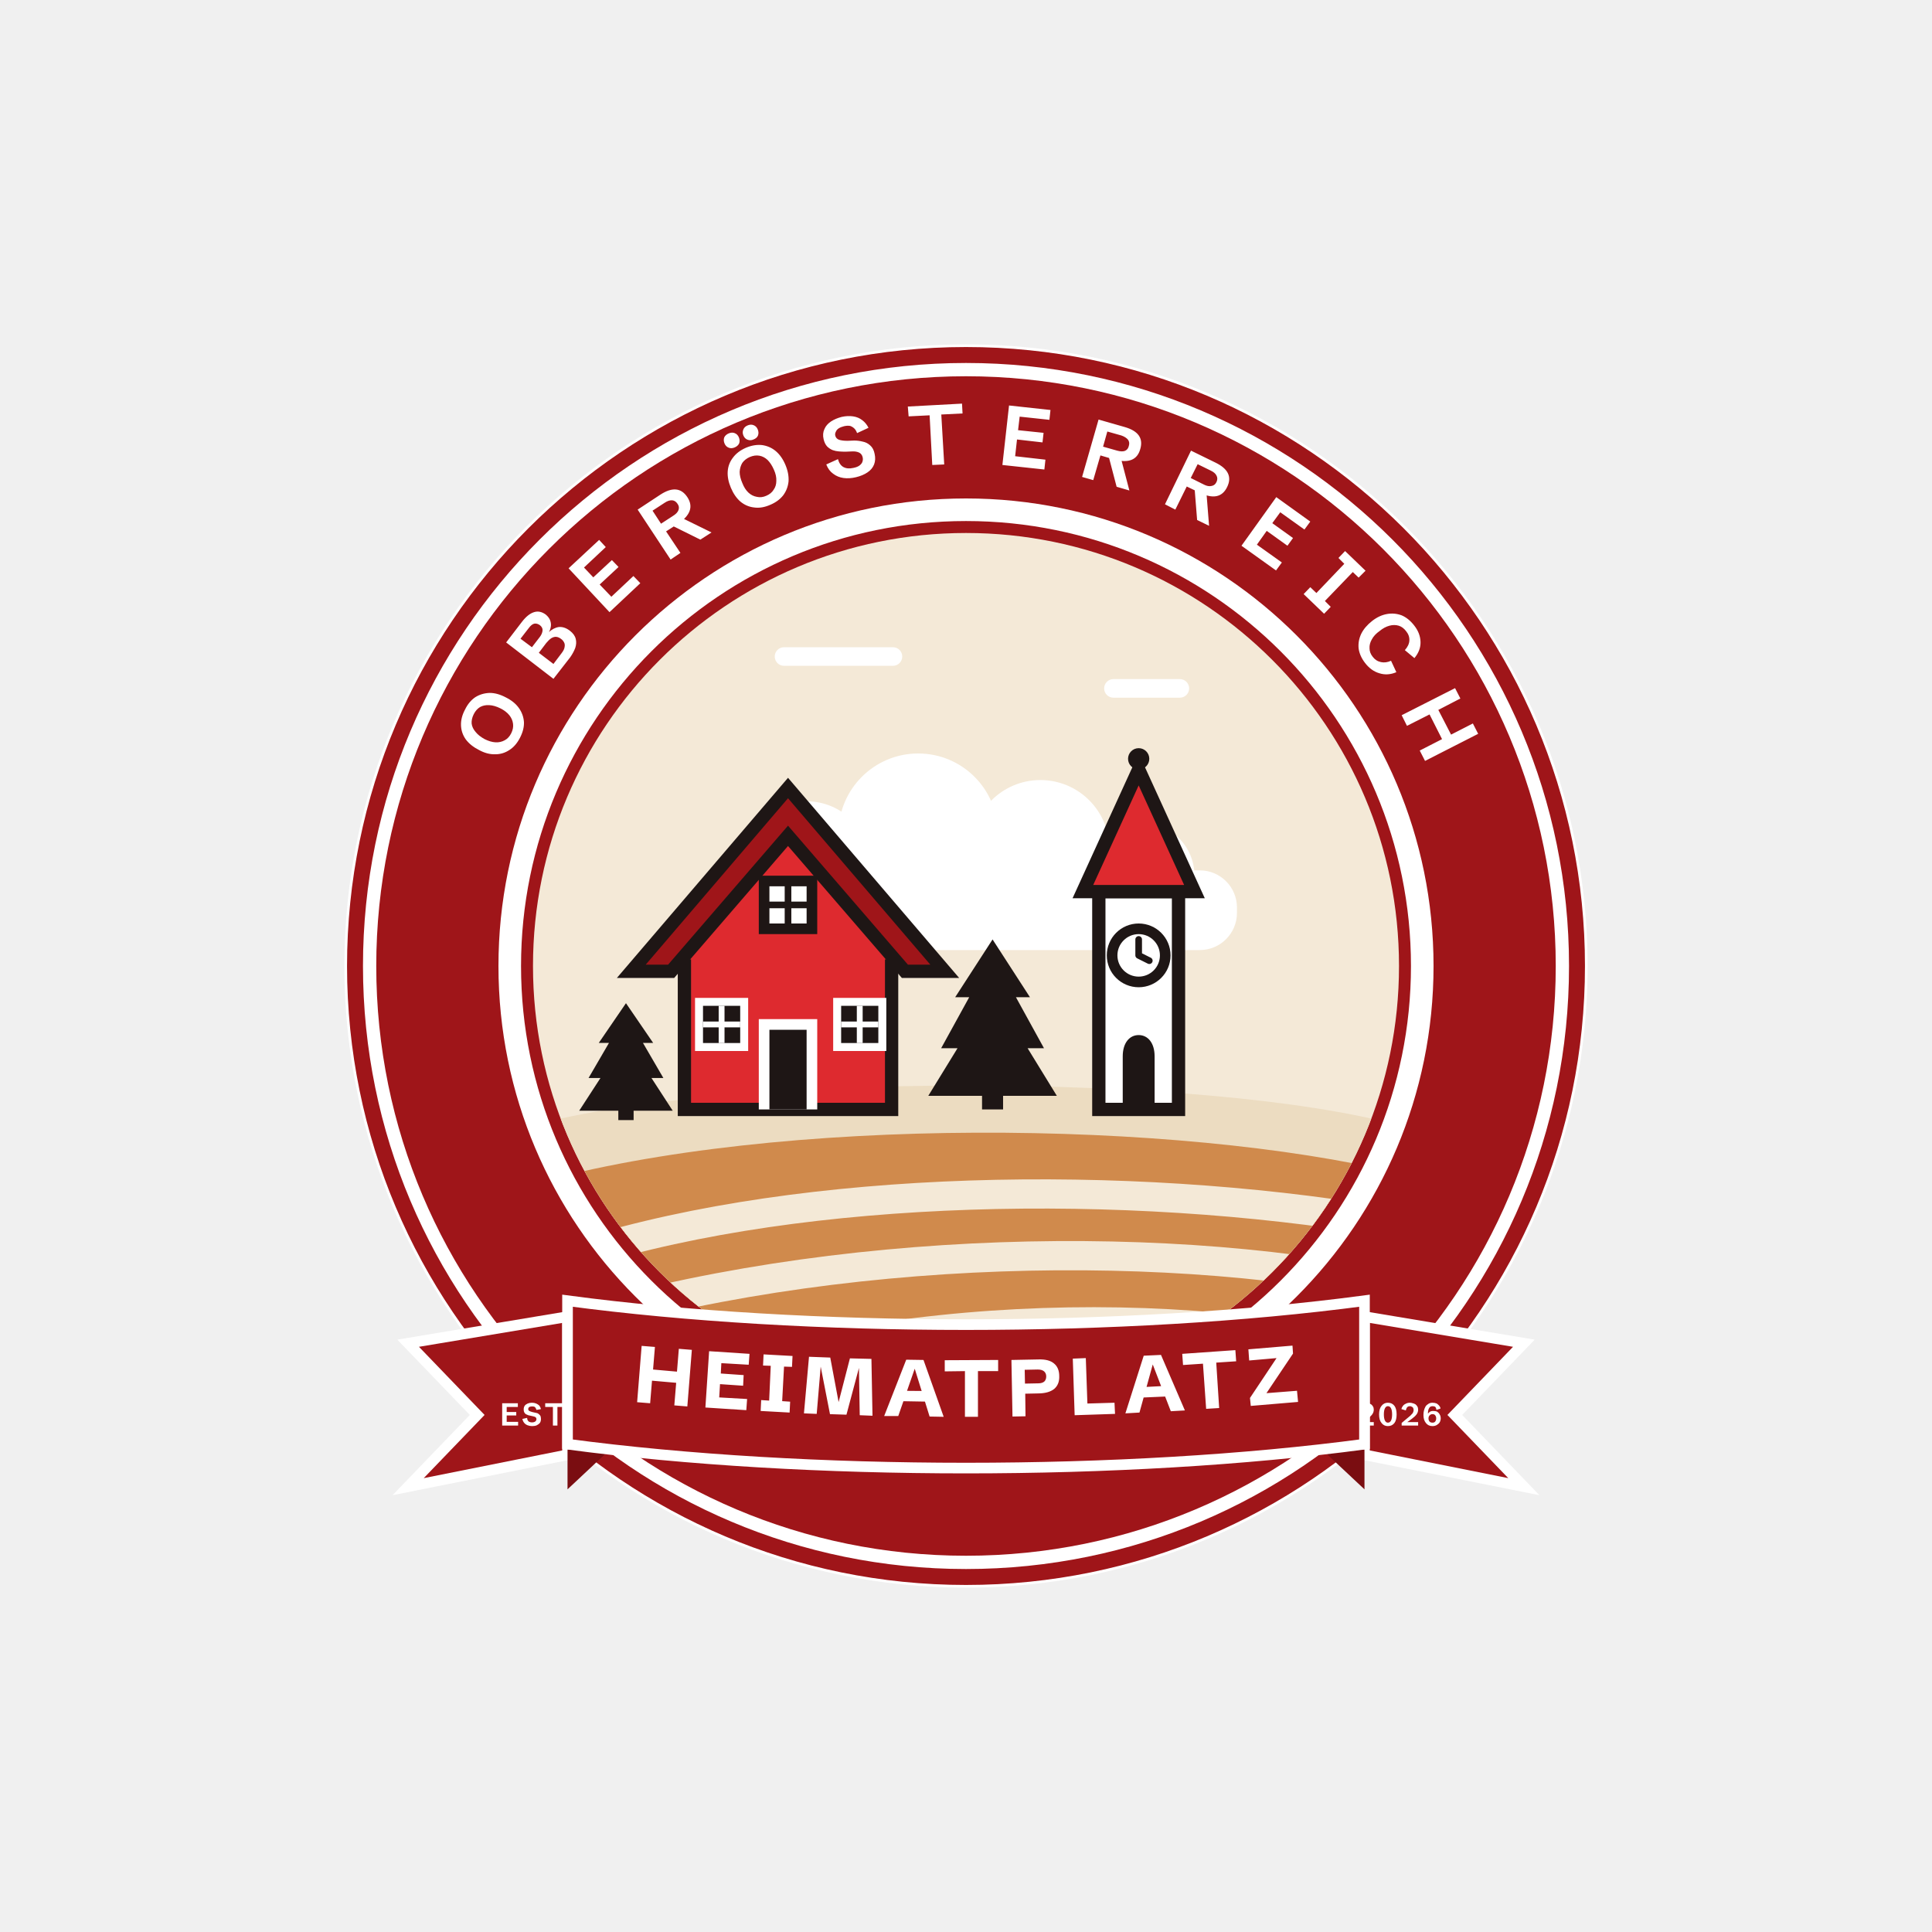
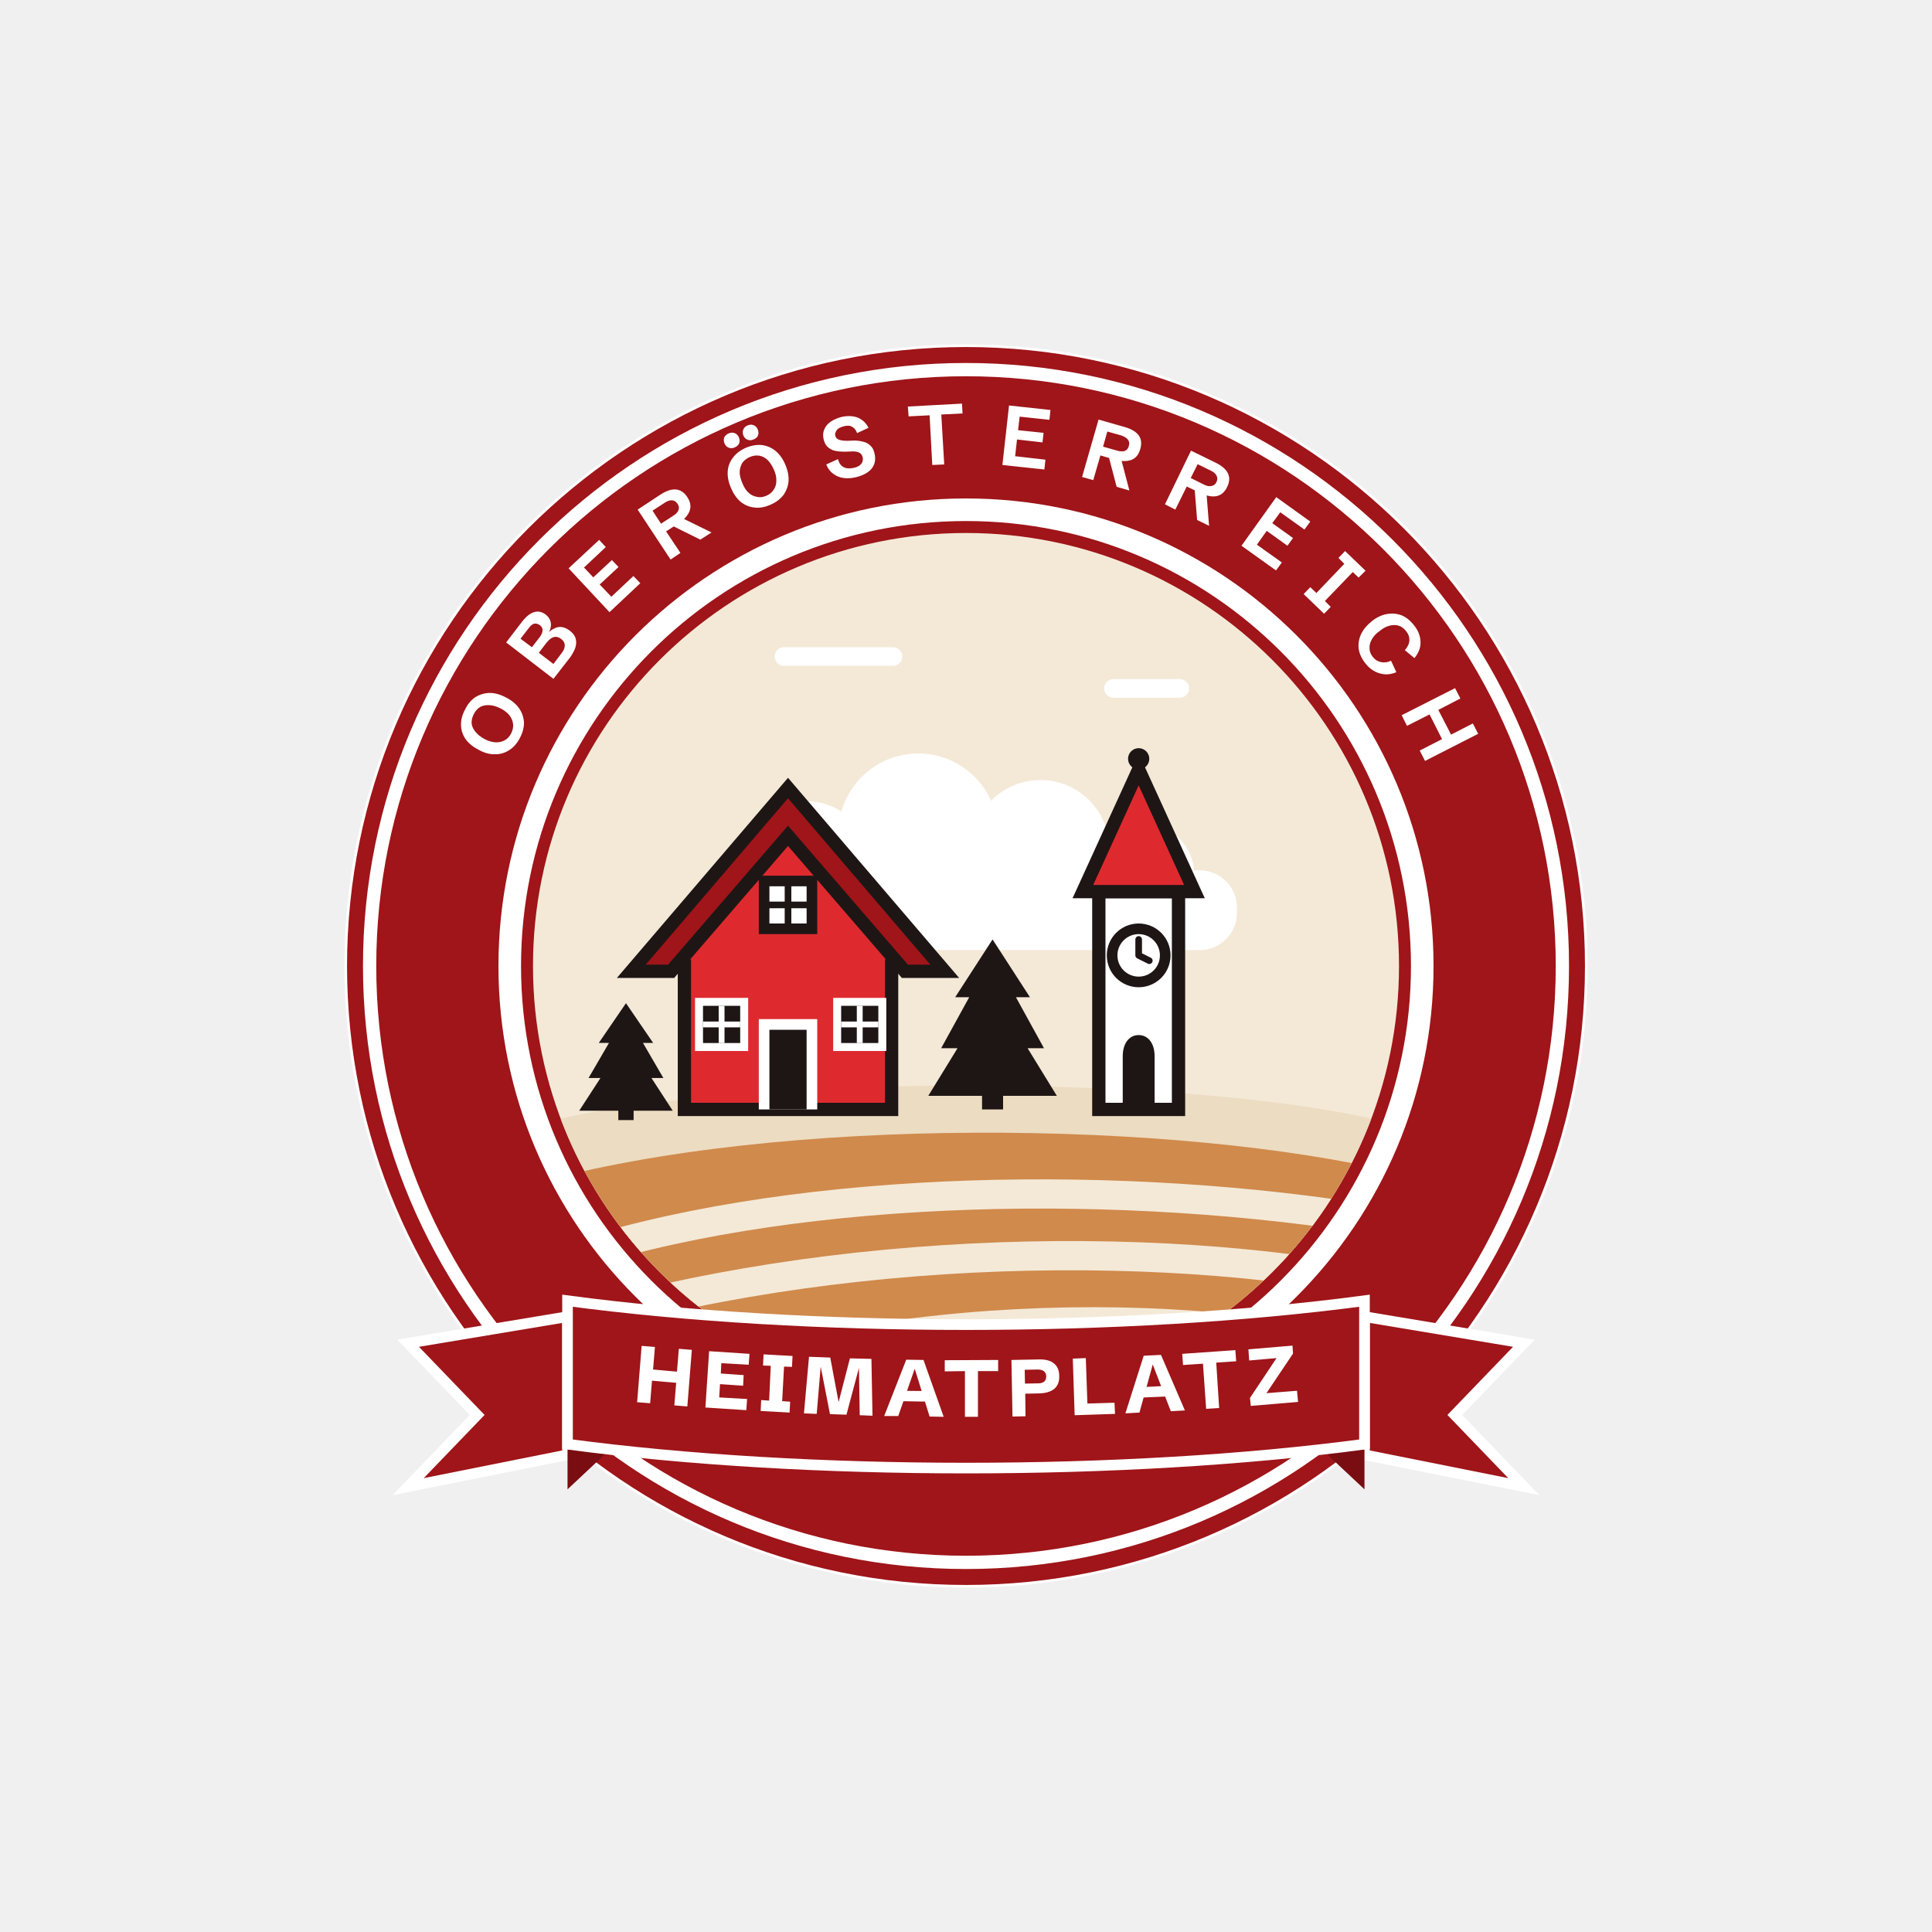
<svg xmlns="http://www.w3.org/2000/svg" width="1024" height="1024" viewBox="0 0 480 480">
  <g transform="translate(240 240) scale(0.66) translate(-240 -240)">
    <defs>
-       <clipPath id="sceneClip">
+       <clipPath id="clip-v01-klassik">
        <circle cx="240" cy="240" r="163" />
      </clipPath>
    </defs>
    <circle cx="240" cy="240" r="234" fill="#ffffff" />
    <circle cx="240" cy="240" r="230" fill="none" stroke="#9f1519" stroke-width="6" />
    <circle cx="240" cy="240" r="199" fill="none" stroke="#9f1519" stroke-width="46" />
    <circle cx="240" cy="240" r="165" fill="none" stroke="#9f1519" stroke-width="5" />
-     <g clip-path="url(#sceneClip)">
+     <g clip-path="url(#clip-v01-klassik)">
      <circle cx="240" cy="240" r="163" fill="#f4e9d7" />
      <g fill="#ffffff">
        <rect x="168" y="120" width="48" height="7" rx="3.5" />
        <rect x="292" y="132" width="32" height="7" rx="3.5" />
      </g>
      <g fill="#ffffff">
        <rect x="142" y="204" width="200" height="30" rx="14" />
        <circle cx="180" cy="202" r="24" />
        <circle cx="222" cy="190" r="30" />
        <circle cx="268" cy="196" r="26" />
        <circle cx="306" cy="206" r="20" />
      </g>
      <path fill="#ecdcc1" d="M77 300 C150 280 330 280 403 300 L403 403 L77 403 Z" />
-       <path fill="#1e1615" d="M250 230       L264.08 251.76 L258.8 251.76       L269.36 270.96 L263.2 270.96       L274.2 288.88       L253.96 288.88 L253.96 294       L246.04 294 L246.04 288.88       L225.8 288.88       L236.8 270.96 L230.64 270.96       L241.2 251.76 L235.92 251.76Z" />
-       <path fill="#1e1615" d="M112 254       L122.24 268.96 L118.4 268.96       L126.08 282.16 L121.6 282.16       L129.6 294.48       L114.88 294.48 L114.88 298       L109.12 298 L109.12 294.48       L94.4 294.48       L102.4 282.16 L97.92 282.16       L105.6 268.96 L101.76 268.96Z" />
+       <path fill="#1e1615" d="M250 230     L264.08 251.76 L258.8 251.76     L269.36 270.96 L263.2 270.96     L274.2 288.88     L253.96 288.88 L253.96 294     L246.04 294 L246.04 288.88     L225.8 288.88     L236.8 270.96 L230.64 270.96     L241.2 251.76 L235.92 251.76Z" />
+       <path fill="#1e1615" d="M112 254     L122.24 268.96 L118.4 268.96     L126.08 282.16 L121.6 282.16     L129.6 294.48     L114.88 294.48 L114.88 298     L109.12 298 L109.12 294.48     L94.4 294.48     L102.4 282.16 L97.92 282.16     L105.6 268.96 L101.76 268.96Z" />
      <g stroke="#1e1615" stroke-width="5" stroke-linejoin="miter">
        <path fill="#de2a2f" d="M134 294 L134 240 L130 240 L173 190 L216 240 L212 240 L212 294Z" />
        <path fill="#9f1519" d="M114 242 L173 173 L232 242 L217 242 L173 191 L129 242Z" />
      </g>
      <g>
        <rect x="164" y="208" width="18" height="18" fill="#ffffff" stroke="#1e1615" stroke-width="4" />
        <path stroke="#1e1615" stroke-width="2.5" fill="none" d="M173 209.5 V224.5 M165.5 217 H180.5" />
      </g>
      <rect x="162" y="260" width="22" height="34" fill="#ffffff" />
      <rect x="166" y="264" width="14" height="30" fill="#1e1615" />
      <g>
        <rect x="138" y="252" width="20" height="20" fill="#ffffff" />
        <rect x="141" y="255" width="14" height="14" fill="#1e1615" />
        <path stroke="#ffffff" stroke-width="2.2" fill="none" d="M148 255 V269 M141 262 H155" />
      </g>
      <g>
        <rect x="190" y="252" width="20" height="20" fill="#ffffff" />
        <rect x="193" y="255" width="14" height="14" fill="#1e1615" />
        <path stroke="#ffffff" stroke-width="2.2" fill="none" d="M200 255 V269 M193 262 H207" />
      </g>
      <g stroke="#1e1615" stroke-width="5" stroke-linejoin="miter">
        <rect x="290" y="212" width="30" height="82" fill="#ffffff" />
        <path fill="#de2a2f" d="M284 212 L305 166 L326 212Z" />
      </g>
      <circle cx="305" cy="162" r="4" fill="#1e1615" />
      <g>
        <circle cx="305" cy="236" r="10" fill="#ffffff" stroke="#1e1615" stroke-width="4" />
        <path stroke="#1e1615" stroke-width="2.5" stroke-linecap="round" fill="none" d="M305 236 L305 230 M305 236 L309 238" />
      </g>
      <path fill="#1e1615" d="M299 294 L299 274 C299 269 301.5 266 305 266 C308.5 266 311 269 311 274 L311 294Z" />
      <path fill="#d08a4c" d="M77 322 C170 296 320 298 403 318 L403 403 L77 403 Z" />
      <g stroke="#f4e9d7" stroke-width="11" fill="none" stroke-linecap="round">
        <path d="M96 348 C180 322 300 320 396 336" />
        <path d="M86 376 C190 344 320 342 408 362" />
        <path d="M120 402 C210 368 330 366 412 390" />
      </g>
    </g>
    <path fill="#ffffff" d="M72.1 154.1Q70.5 157.2 68.1 158.7Q65.7 160.3 62.8 160.3Q59.8 160.4 56.7 158.7Q53.5 157.1 51.7 154.7Q50 152.3 49.9 149.4Q49.8 146.5 51.4 143.5Q52.9 140.4 55.3 138.8Q57.7 137.3 60.7 137.2Q63.6 137.2 66.8 138.9Q70 140.5 71.7 142.9Q73.4 145.3 73.6 148.2Q73.7 151 72.1 154.1ZM68.8 152.4Q69.7 150.6 69.5 148.9Q69.3 147.1 68.1 145.6Q66.9 144.1 64.7 143Q62.5 141.9 60.5 141.8Q58.6 141.7 57.1 142.5Q55.6 143.4 54.7 145.2Q53.8 147 53.9 148.7Q54.1 150.4 55.4 151.9Q56.6 153.4 58.8 154.6Q61 155.7 62.9 155.8Q64.8 155.9 66.4 155Q67.9 154.2 68.8 152.4Z M84.7 131.9L66.9 118.2L72.8 110.5Q75.1 107.5 77.4 106.8Q79.6 106.1 81.8 107.7Q83.1 108.8 83.5 110Q83.9 111.2 83.7 112.3Q83.5 113.5 82.9 114.5L82.9 114.4Q84.7 112.7 86.7 112.4Q88.8 112.2 90.9 113.8Q92.7 115.2 93.1 116.9Q93.5 118.5 92.9 120.3Q92.2 122.1 91 123.8ZM84.7 126.3L87.8 122.2Q88.8 120.9 88.9 119.9Q89.1 118.9 88.7 118.2Q88.3 117.4 87.6 116.9Q86.7 116.2 85.8 116.1Q84.9 116 83.9 116.6Q83 117.2 82 118.4L79.2 122.1ZM76.6 120L79.6 116.1Q80.5 114.9 80.6 113.7Q80.7 112.6 79.6 111.7Q78.6 111 77.6 111.1Q76.5 111.3 75.4 112.8L72.3 116.8Z M105.8 106.8L90.4 90.3L101.9 79.6L104.4 82.3L96.2 90L99.7 93.7L106.7 87.2L109.2 89.8L102.1 96.4L106.5 101L114.8 93.2L117.4 95.9Z M128.8 87L116.4 68.2L124.9 62.6Q131.6 58.2 135.1 63.5Q138.6 68.8 131.6 73.5L127.1 76.4L132.5 84.5ZM140 79.5L128.7 73.9L132.8 71.2L144.2 76.8ZM125.2 73.5L129.8 70.5Q131.4 69.5 131.8 68.3Q132.2 67.1 131.4 66Q130.6 64.8 129.4 64.7Q128.1 64.6 126.6 65.6L122 68.6Z M166.3 66.4Q163.1 67.8 160.3 67.4Q157.4 67.1 155.1 65.2Q152.9 63.3 151.5 60Q150.1 56.7 150.3 53.8Q150.5 50.9 152.3 48.6Q154 46.3 157.2 44.9Q160.3 43.6 163.2 43.9Q166.1 44.3 168.3 46.1Q170.6 48 172 51.3Q173.4 54.6 173.2 57.6Q172.9 60.5 171.2 62.8Q169.4 65.1 166.3 66.4ZM164.8 63Q166.7 62.2 167.6 60.7Q168.6 59.3 168.6 57.4Q168.7 55.4 167.7 53.2Q166.7 50.9 165.3 49.5Q163.9 48.2 162.2 47.9Q160.5 47.6 158.6 48.4Q156.8 49.2 155.8 50.6Q154.9 52.1 154.8 54Q154.8 55.9 155.8 58.2Q156.7 60.5 158.1 61.8Q159.5 63.1 161.3 63.4Q163 63.8 164.8 63ZM152.9 44.8Q151.7 45.3 150.7 44.9Q149.6 44.5 149.1 43.3Q148.6 42.1 149 41Q149.5 40 150.7 39.5Q151.9 39 152.9 39.4Q154 39.8 154.5 41Q155 42.2 154.6 43.3Q154.1 44.3 152.9 44.8ZM160 41.8Q158.9 42.3 157.8 41.9Q156.7 41.5 156.2 40.3Q155.7 39.1 156.2 38Q156.6 37 157.8 36.5Q159 36 160 36.4Q161.1 36.8 161.6 38Q162.1 39.2 161.7 40.3Q161.3 41.3 160 41.8Z M198.6 56Q196.1 56.6 193.9 56.3Q191.7 56 190 54.7Q188.3 53.5 187.4 51.2L191.8 49.2Q192.4 51.4 193.9 52.2Q195.4 53 197.6 52.5Q199.1 52.2 199.9 51.6Q200.8 50.9 201 50.2Q201.3 49.4 201.1 48.5Q200.8 47.2 199.7 46.7Q198.6 46.2 197 46.3L194.6 46.4Q193.5 46.4 192.2 46.3Q190.9 46.2 189.8 45.8Q188.6 45.3 187.7 44.4Q186.8 43.4 186.4 41.7Q185.9 39.6 186.7 37.9Q187.4 36.2 189.2 35Q190.9 33.9 193.2 33.3Q195.5 32.8 197.5 33.1Q199.5 33.4 200.9 34.5Q202.4 35.6 203.3 37.4L199 39.4Q198.6 38.3 198 37.7Q197.3 37 196.4 36.7Q195.5 36.5 194.1 36.8Q192.9 37.1 192.1 37.6Q191.3 38.1 191 38.9Q190.6 39.6 190.8 40.4Q191.1 41.5 192.2 41.9Q193.4 42.3 195.4 42.3L197.9 42.2Q199.5 42.2 201.1 42.6Q202.7 42.9 203.9 44Q205.2 45.1 205.6 47.2Q206.1 49.4 205.4 51.2Q204.7 53 202.9 54.2Q201.1 55.4 198.6 56Z M227.3 51.4L226.3 32.7L218.4 33.1L218.1 29.4L238.5 28.3L238.7 32L230.7 32.4L231.8 51.2Z M253.7 51.4L256.2 29L271.8 30.7L271.4 34.4L260.2 33.2L259.6 38.3L269.2 39.3L268.8 42.9L259.2 41.8L258.5 48.1L269.9 49.4L269.5 53.1Z M283.7 55.9L289.9 34.3L299.7 37.1Q307.4 39.3 305.6 45.4Q303.9 51.6 295.7 49.3L290.6 47.8L287.9 57.1ZM296.7 59.6L293.5 47.4L298.3 48.8L301.5 61ZM291.6 44.5L296.9 46Q298.7 46.5 299.8 46.1Q301 45.6 301.3 44.2Q301.7 42.9 301 41.9Q300.2 40.9 298.5 40.3L293.2 38.8Z M314.9 66.2L324.7 46L333.9 50.5Q341.1 54 338.3 59.7Q335.5 65.5 327.9 61.8L323.1 59.5L318.8 68.2ZM327 72.1L326 59.6L330.5 61.7L331.5 74.3ZM324.6 56.3L329.6 58.8Q331.2 59.6 332.4 59.3Q333.7 59.1 334.3 57.8Q334.9 56.5 334.3 55.4Q333.8 54.3 332.1 53.5L327.2 51.1Z M343.7 81.8L356.8 63.5L369.6 72.7L367.4 75.7L358.3 69.2L355.3 73.3L363.1 78.9L361 81.8L353.2 76.2L349.5 81.4L358.9 88.1L356.7 91.1Z M367.1 100L369.6 97.4L371.9 99.6L382.4 88.6L380.2 86.4L382.7 83.8L390.4 91.2L387.8 93.8L385.6 91.7L375.1 102.6L377.3 104.8L374.8 107.4Z M390.2 125.9Q388.2 123.3 387.8 120.5Q387.5 117.6 388.8 114.9Q390.1 112.3 392.9 110.1Q395.6 108 398.5 107.5Q401.3 107 404 108Q406.6 109.1 408.7 111.8Q411 114.7 411.1 118Q411.2 121.2 408.8 124.1L405.2 121.1Q406.8 119.3 406.9 117.5Q407 115.6 405.7 114Q404.5 112.4 402.9 111.9Q401.2 111.4 399.4 111.9Q397.5 112.4 395.7 113.9Q393.7 115.3 392.8 117Q391.8 118.7 391.9 120.4Q391.9 122.1 393.1 123.6Q394.3 125.2 396.2 125.6Q398 126 400 125.1L402 129.4Q398.7 130.8 395.6 129.8Q392.5 128.9 390.2 125.9Z M404 145.6L424.1 135.4L426.1 139.3L417.8 143.6L422.6 152.9L430.8 148.7L432.8 152.6L412.8 162.8L410.8 158.9L419.2 154.6L414.5 145.3L406 149.6Z" />
    <path fill="#9f1519" stroke="#ffffff" stroke-width="4" d="M90 372 L30 382 L56 409 L30 436 L90 424Z" />
    <path fill="#9f1519" stroke="#ffffff" stroke-width="4" d="M390 372 L450 382 L424 409 L450 436 L390 424Z" />
-     <path fill="#ffffff" d="M65.4 413L65.4 404.6L71.3 404.6L71.3 406L67.1 406L67.1 407.9L70.7 407.9L70.7 409.2L67.1 409.2L67.1 411.6L71.4 411.6L71.4 413Z M76.7 413.2Q75.8 413.2 75 412.9Q74.2 412.6 73.7 412Q73.2 411.4 73 410.5L74.8 410.1Q74.8 410.9 75.3 411.4Q75.8 411.8 76.7 411.8Q77.2 411.8 77.6 411.6Q77.9 411.5 78.1 411.2Q78.3 410.9 78.3 410.6Q78.3 410.1 77.9 409.8Q77.5 409.6 77 409.5L76.1 409.3Q75.7 409.2 75.2 409.1Q74.7 408.9 74.3 408.7Q73.9 408.4 73.7 408Q73.5 407.6 73.5 406.9Q73.5 406.1 73.9 405.5Q74.3 405 75 404.7Q75.7 404.4 76.6 404.4Q77.5 404.4 78.2 404.7Q78.9 405 79.4 405.5Q79.8 406 80 406.8L78.3 407.1Q78.2 406.7 78 406.4Q77.9 406.1 77.5 405.9Q77.2 405.8 76.7 405.8Q76.2 405.8 75.9 405.9Q75.5 406 75.4 406.2Q75.2 406.5 75.2 406.8Q75.2 407.2 75.6 407.5Q76 407.7 76.7 407.9L77.6 408.1Q78.2 408.2 78.8 408.4Q79.3 408.7 79.7 409.2Q80 409.7 80 410.5Q80 411.4 79.6 412Q79.2 412.5 78.4 412.9Q77.7 413.2 76.7 413.2Z M84.5 413L84.5 406L81.6 406L81.6 404.6L89.2 404.6L89.2 406L86.2 406L86.2 413Z" />
-     <path fill="#ffffff" d="M387.3 413L387.3 412L390.3 409.5Q390.8 409.1 391.1 408.7Q391.5 408.4 391.6 408Q391.7 407.6 391.7 407.2Q391.7 406.7 391.6 406.3Q391.4 406 391.1 405.9Q390.8 405.7 390.4 405.7Q389.8 405.7 389.5 406Q389.2 406.2 389.1 406.6Q388.9 406.9 388.9 407.3L387.2 406.8Q387.3 406.2 387.7 405.7Q388.1 405.1 388.8 404.8Q389.5 404.4 390.4 404.4Q390.9 404.4 391.5 404.6Q392 404.7 392.5 405Q392.9 405.3 393.2 405.8Q393.5 406.3 393.5 407Q393.5 408 392.9 408.8Q392.3 409.6 391.2 410.4L389 412L388.6 411.7L393.5 411.7L393.5 413Z M398.8 413.2Q397.3 413.2 396.4 412Q395.5 410.9 395.5 408.8Q395.5 406.7 396.4 405.6Q397.3 404.4 398.8 404.4Q400.4 404.4 401.3 405.6Q402.1 406.7 402.1 408.8Q402.1 410.9 401.3 412Q400.4 413.2 398.8 413.2ZM398.8 411.9Q399.6 411.9 400 411.1Q400.4 410.3 400.4 408.8Q400.4 407.3 400 406.5Q399.6 405.7 398.8 405.7Q398.1 405.7 397.7 406.5Q397.3 407.3 397.3 408.8Q397.3 410.3 397.7 411.1Q398.1 411.9 398.8 411.9Z M404 413L404 412L407 409.5Q407.5 409.1 407.8 408.7Q408.2 408.4 408.3 408Q408.5 407.6 408.5 407.2Q408.5 406.7 408.3 406.3Q408.1 406 407.8 405.9Q407.5 405.7 407.1 405.7Q406.5 405.7 406.2 406Q405.9 406.2 405.8 406.6Q405.6 406.9 405.6 407.3L403.9 406.8Q404 406.2 404.4 405.7Q404.8 405.1 405.5 404.8Q406.2 404.4 407.1 404.4Q407.6 404.4 408.2 404.6Q408.7 404.7 409.2 405Q409.6 405.3 409.9 405.8Q410.2 406.3 410.2 407Q410.2 408 409.6 408.8Q409 409.6 407.9 410.4L405.7 412L405.3 411.7L410.2 411.7L410.2 413Z M415.6 413.2Q414 413.2 413.1 412Q412.2 410.9 412.2 409Q412.2 408.1 412.4 407.3Q412.6 406.5 413 405.8Q413.4 405.2 414.1 404.8Q414.7 404.4 415.6 404.4Q416.5 404.4 417.2 404.7Q417.8 405.1 418.2 405.6Q418.6 406.1 418.6 406.6L417.1 407.1Q417 406.4 416.7 406Q416.3 405.7 415.7 405.7Q415.2 405.7 414.8 405.9Q414.5 406.1 414.3 406.5Q414.1 406.8 414 407.3Q413.9 407.7 413.9 408.1Q413.9 408.6 413.9 408.9L413.7 408.8Q414 408.3 414.5 407.9Q415 407.5 415.9 407.5Q416.8 407.5 417.4 407.8Q418 408.2 418.3 408.8Q418.7 409.4 418.7 410.3Q418.7 411.1 418.3 411.8Q417.9 412.4 417.2 412.8Q416.5 413.2 415.6 413.2ZM415.6 411.9Q416.3 411.9 416.6 411.5Q417 411 417 410.3Q417 409.6 416.6 409.1Q416.3 408.7 415.6 408.7Q414.9 408.7 414.5 409.2Q414.1 409.6 414.1 410.3Q414.1 411 414.5 411.5Q414.9 411.9 415.6 411.9Z" />
    <path fill="#7a0d11" d="M90 422 L106 422 L90 437Z" />
    <path fill="#7a0d11" d="M390 422 L374 422 L390 437Z" />
    <path fill="#9f1519" stroke="#ffffff" stroke-width="4" d="M90 366 C180 378 300 378 390 366        L390 420 C300 432 180 432 90 420Z" />
    <path fill="#ffffff" d="M116.2 404.2L117.9 383L122.9 383.4L122.2 391.9L131.2 392.7L131.9 384.1L136.8 384.5L135.1 405.8L130.2 405.4L130.9 396.9L121.8 396.1L121.1 404.6Z M141.9 406.2L143.3 385L158.5 386L158.2 390.1L147.9 389.5L147.7 393.4L156.3 394L156.1 398L147.4 397.4L147.1 402.4L157.6 403L157.3 407.2Z M162.7 407.5L162.9 403.4L165.9 403.6L166.5 390.5L163.6 390.4L163.8 386.2L174.7 386.8L174.5 390.9L171.5 390.8L170.8 403.8L173.8 404L173.6 408.1Z M179 408.4L180.9 387.1L188.9 387.4L192.3 405.5L191.7 405.5L196.3 387.7L204.4 387.9L204.8 409.3L200 409.1L199.7 391.3L199.7 391.3L195 408.9L188.8 408.7L185.3 390.8L185.3 390.8L183.8 408.6Z M209.2 409.4L217.5 388.2L224 388.3L231.6 409.7L226.3 409.6L220.7 391.6L214.5 409.4ZM214.8 403.8L214.8 399.9L226.2 400L226.2 404Z M239.6 409.7L239.6 392.5L232 392.6L232 388.4L252.1 388.3L252.1 392.5L244.5 392.5L244.5 409.7Z M257.5 409.6L257.1 388.3L267.4 388.1Q271.2 388 273.1 389.6Q275.1 391.2 275.1 394.4Q275.2 397.5 273.2 399.2Q271.1 400.9 267 400.9L262.3 401L262.4 409.5ZM262.2 397.2L267.2 397.1Q268.7 397.1 269.5 396.4Q270.2 395.7 270.2 394.5Q270.2 393.3 269.4 392.6Q268.6 391.9 267 391.9L262.1 392Z M280.9 409.1L280.2 387.8L285.1 387.6L285.7 404.7L295.9 404.4L296.1 408.6Z M300 408.4L306.9 386.7L313.4 386.4L322.4 407.3L317.1 407.6L310.3 390L305.3 408.1ZM305.2 402.5L305 398.6L316.4 398L316.6 402Z M330.4 406.7L329.2 389.7L321.7 390.2L321.4 386L341.4 384.6L341.7 388.8L334.2 389.3L335.3 406.4Z M347.2 405.6L346.9 402.6L356.9 387.6L346.6 388.5L346.3 384.3L362.9 382.9L363.1 385.9L353.1 400.8L364.6 399.9L365 404.1Z" />
  </g>
</svg>
